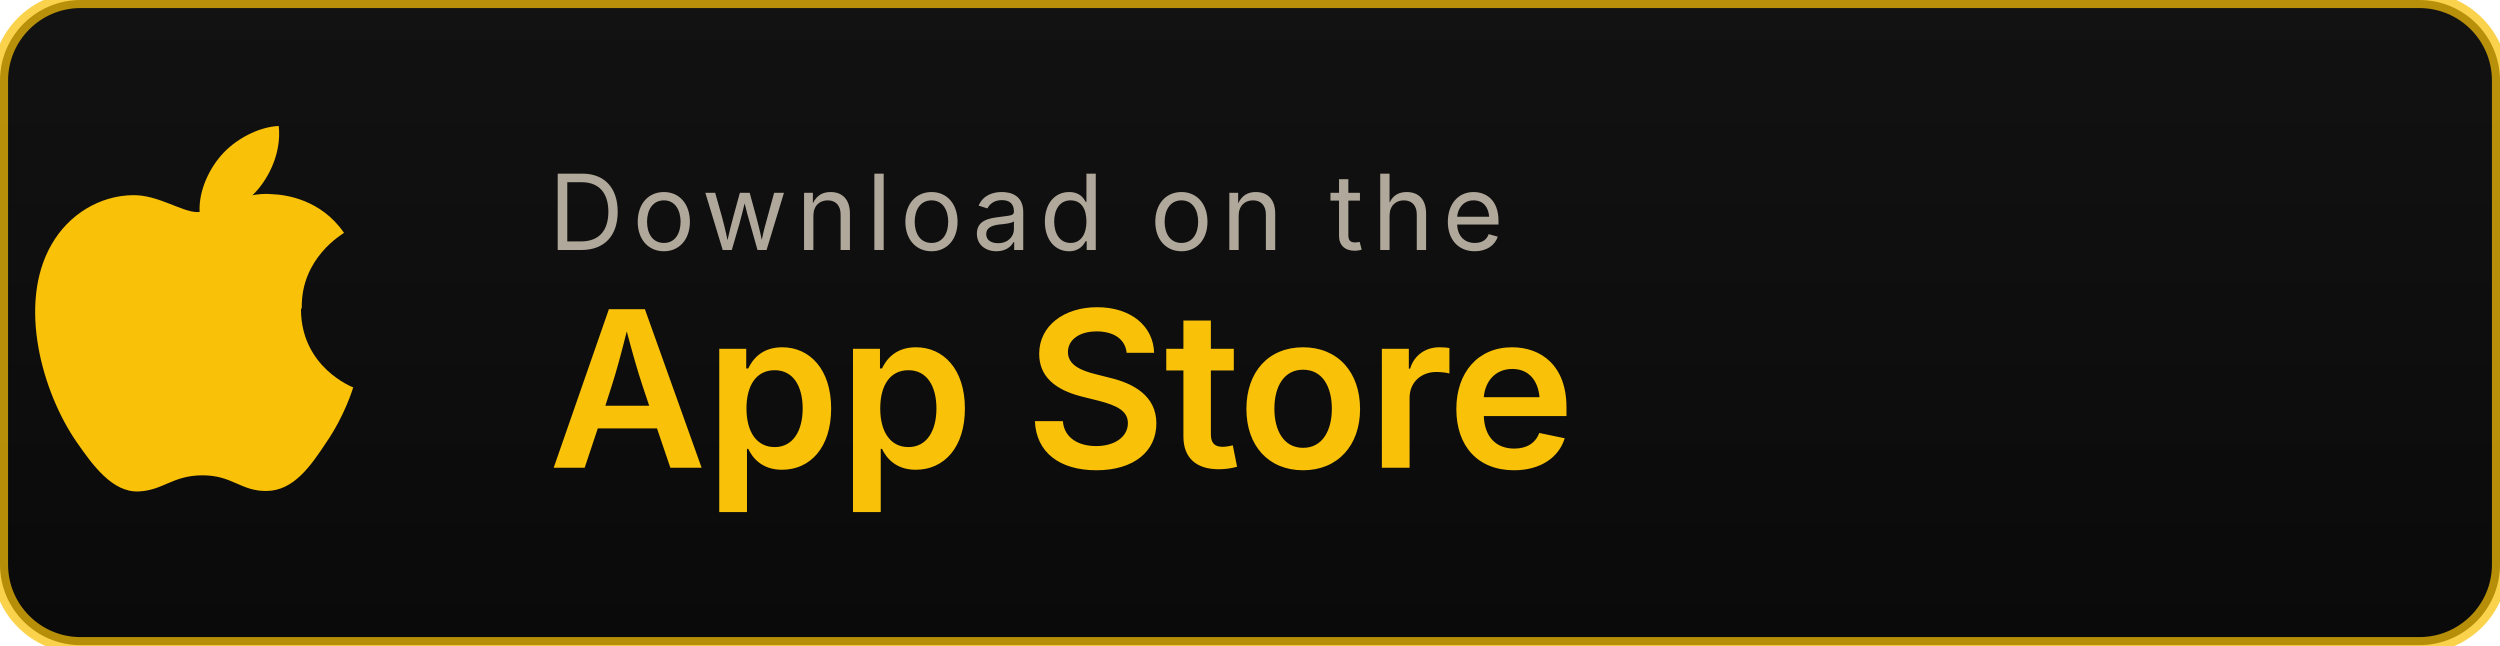
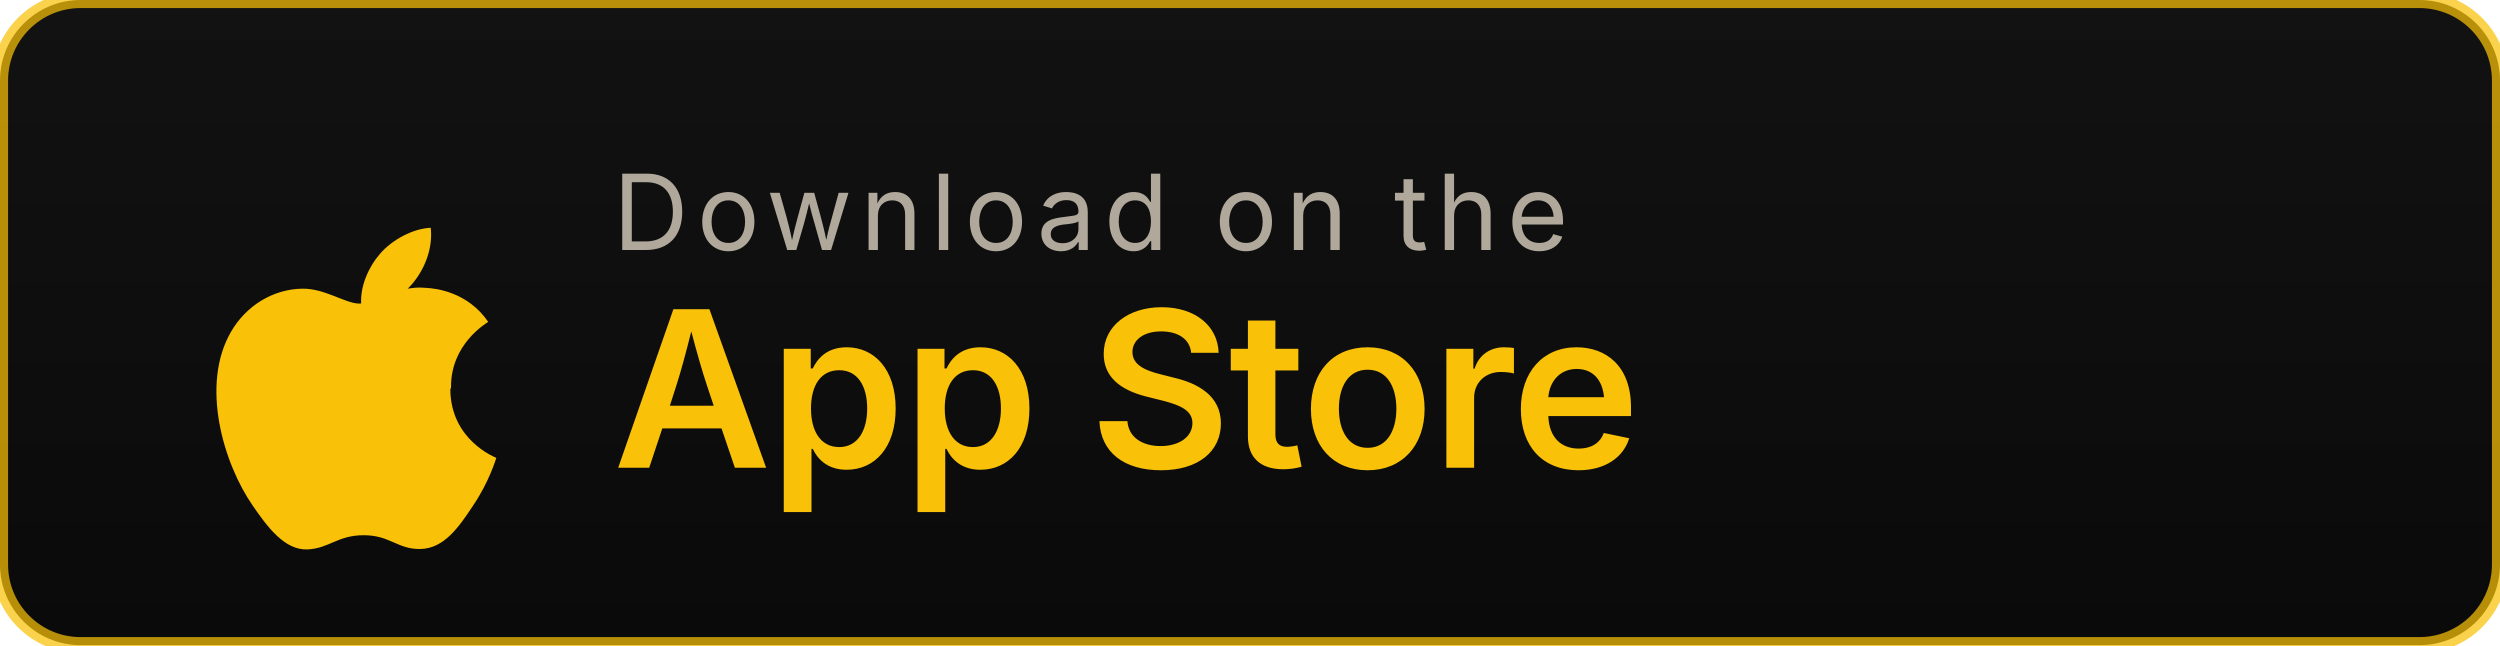
<svg xmlns="http://www.w3.org/2000/svg" width="155" height="40" viewBox="0 0 155 40" role="img" aria-label="Download on the App Store">
  <defs>
    <linearGradient id="sabagiro-badge-bg" x1="0" y1="0" x2="0" y2="1">
      <stop offset="0" stop-color="#121212" />
      <stop offset="1" stop-color="#0a0a0a" />
    </linearGradient>
  </defs>
  <rect width="155" height="40" rx="5" fill="url(#sabagiro-badge-bg)" stroke="#f9c108" stroke-width="1" stroke-opacity="0.72" />
-   <path fill="#f9c108" d="M18.71 19.06c-.04-3.07 2.51-4.54 2.62-4.62-1.43-2.09-3.65-2.37-4.44-2.4-1.89-.19-3.69 1.11-4.65 1.11-.96 0-2.44-1.08-4.01-1.05-2.06.03-3.97 1.2-5.03 3.05-2.15 3.72-.55 9.22 1.54 12.24 1.02 1.48 2.24 3.14 3.84 3.08 1.54-.06 2.12-1 3.98-1 1.86 0 2.38 1 3.99.97 1.65-.03 2.69-1.51 3.68-3.01 1.16-1.69 1.64-3.33 1.67-3.41-.04-.02-3.21-1.23-3.24-4.81zm-2.69-7.35c.85-1.03 1.42-2.47 1.26-3.9-1.22.05-2.7.81-3.58 1.84-.79.91-1.48 2.37-1.3 3.77 1.37.11 2.78-.7 3.62-1.71z" />
-   <text x="34" y="15.5" fill="#b0a89a" font-family="system-ui, -apple-system, Segoe UI, sans-serif" font-size="6.5" letter-spacing="0.08em">Download on the</text>
-   <text x="34" y="29" fill="#f9c108" font-family="system-ui, -apple-system, Segoe UI, sans-serif" font-size="13.5" font-weight="600" letter-spacing="-0.01em">App Store</text>
+   <g transform="translate(11.5 7.25)">
+     <path fill="#f9c108" transform="scale(0.88)" d="M18.71 19.06c-.04-3.07 2.51-4.54 2.62-4.62-1.43-2.09-3.65-2.37-4.44-2.4-1.89-.19-3.69 1.11-4.65 1.11-.96 0-2.44-1.08-4.01-1.05-2.06.03-3.97 1.2-5.03 3.05-2.15 3.72-.55 9.22 1.54 12.24 1.02 1.48 2.24 3.14 3.84 3.08 1.54-.06 2.12-1 3.98-1 1.86 0 2.38 1 3.99.97 1.65-.03 2.69-1.51 3.68-3.01 1.16-1.69 1.64-3.33 1.67-3.41-.04-.02-3.21-1.23-3.24-4.81zm-2.69-7.35c.85-1.03 1.42-2.47 1.26-3.9-1.22.05-2.7.81-3.58 1.84-.79.91-1.48 2.37-1.3 3.77 1.37.11 2.78-.7 3.62-1.71z" />
+   </g>
+   <text x="38" y="15.5" fill="#b0a89a" font-family="system-ui, -apple-system, Segoe UI, sans-serif" font-size="6.5" letter-spacing="0.08em">Download on the</text>
+   <text x="38" y="29" fill="#f9c108" font-family="system-ui, -apple-system, Segoe UI, sans-serif" font-size="13.5" font-weight="600" letter-spacing="-0.01em">App Store</text>
</svg>
